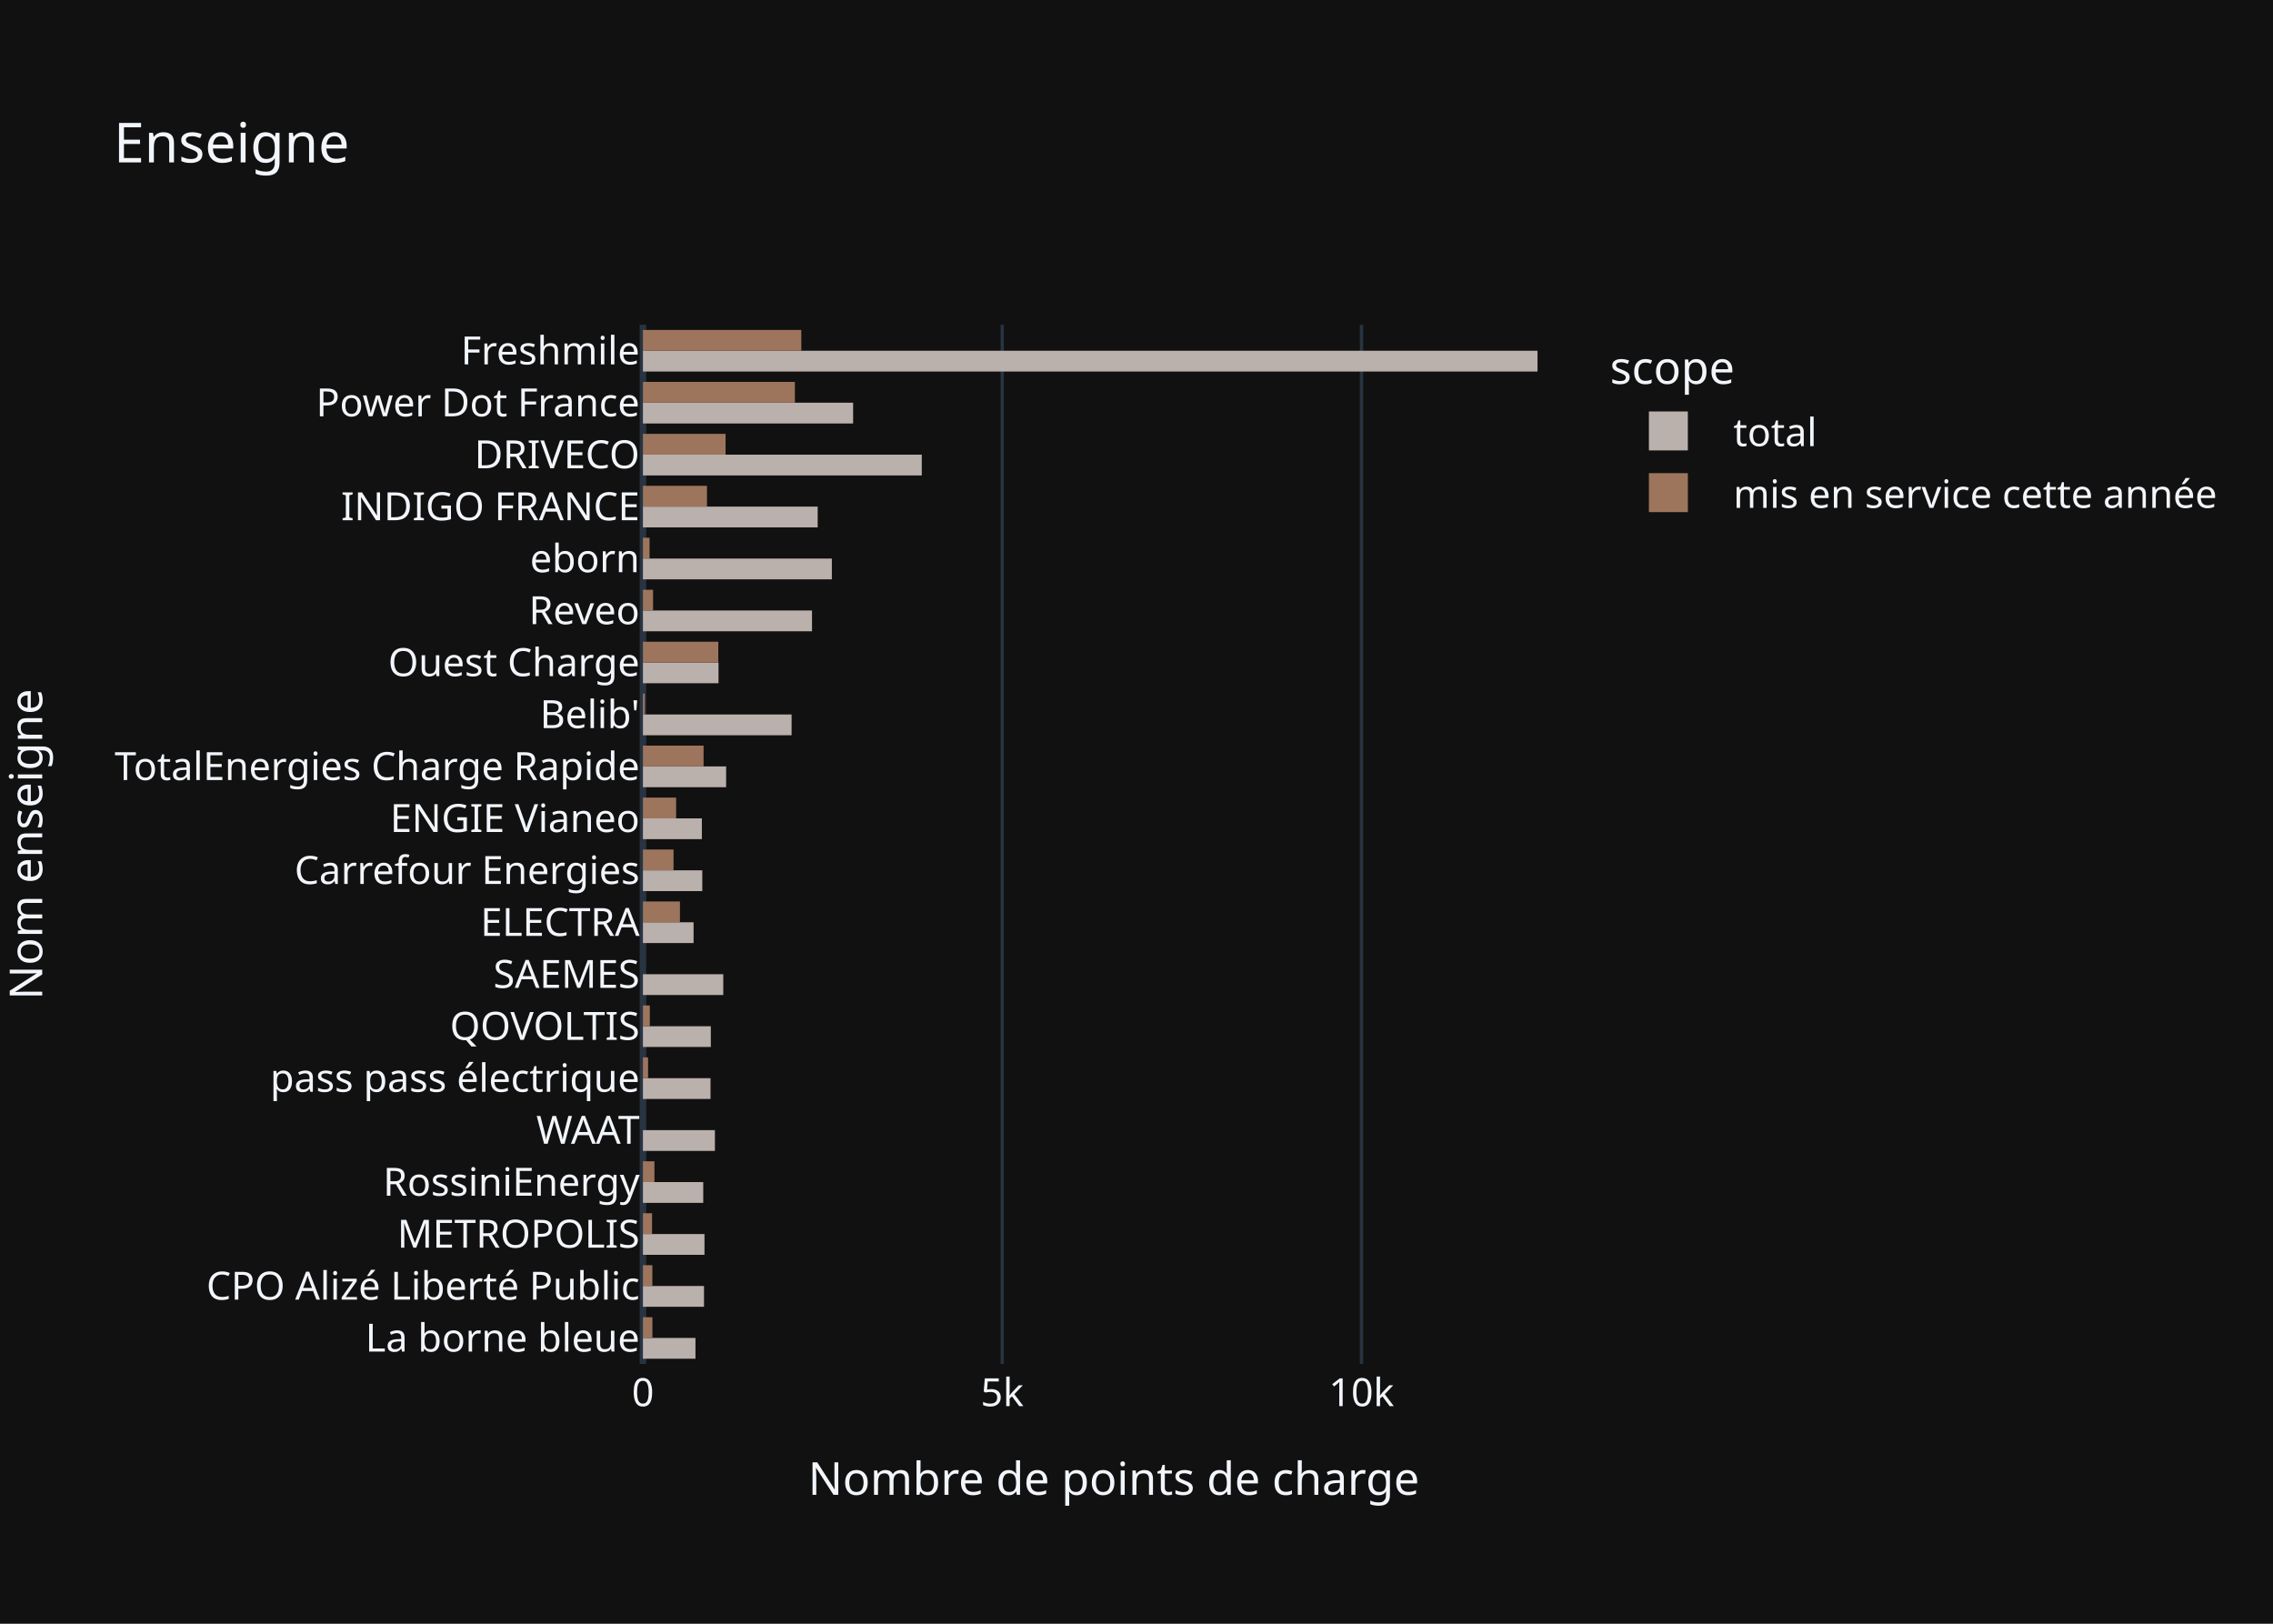
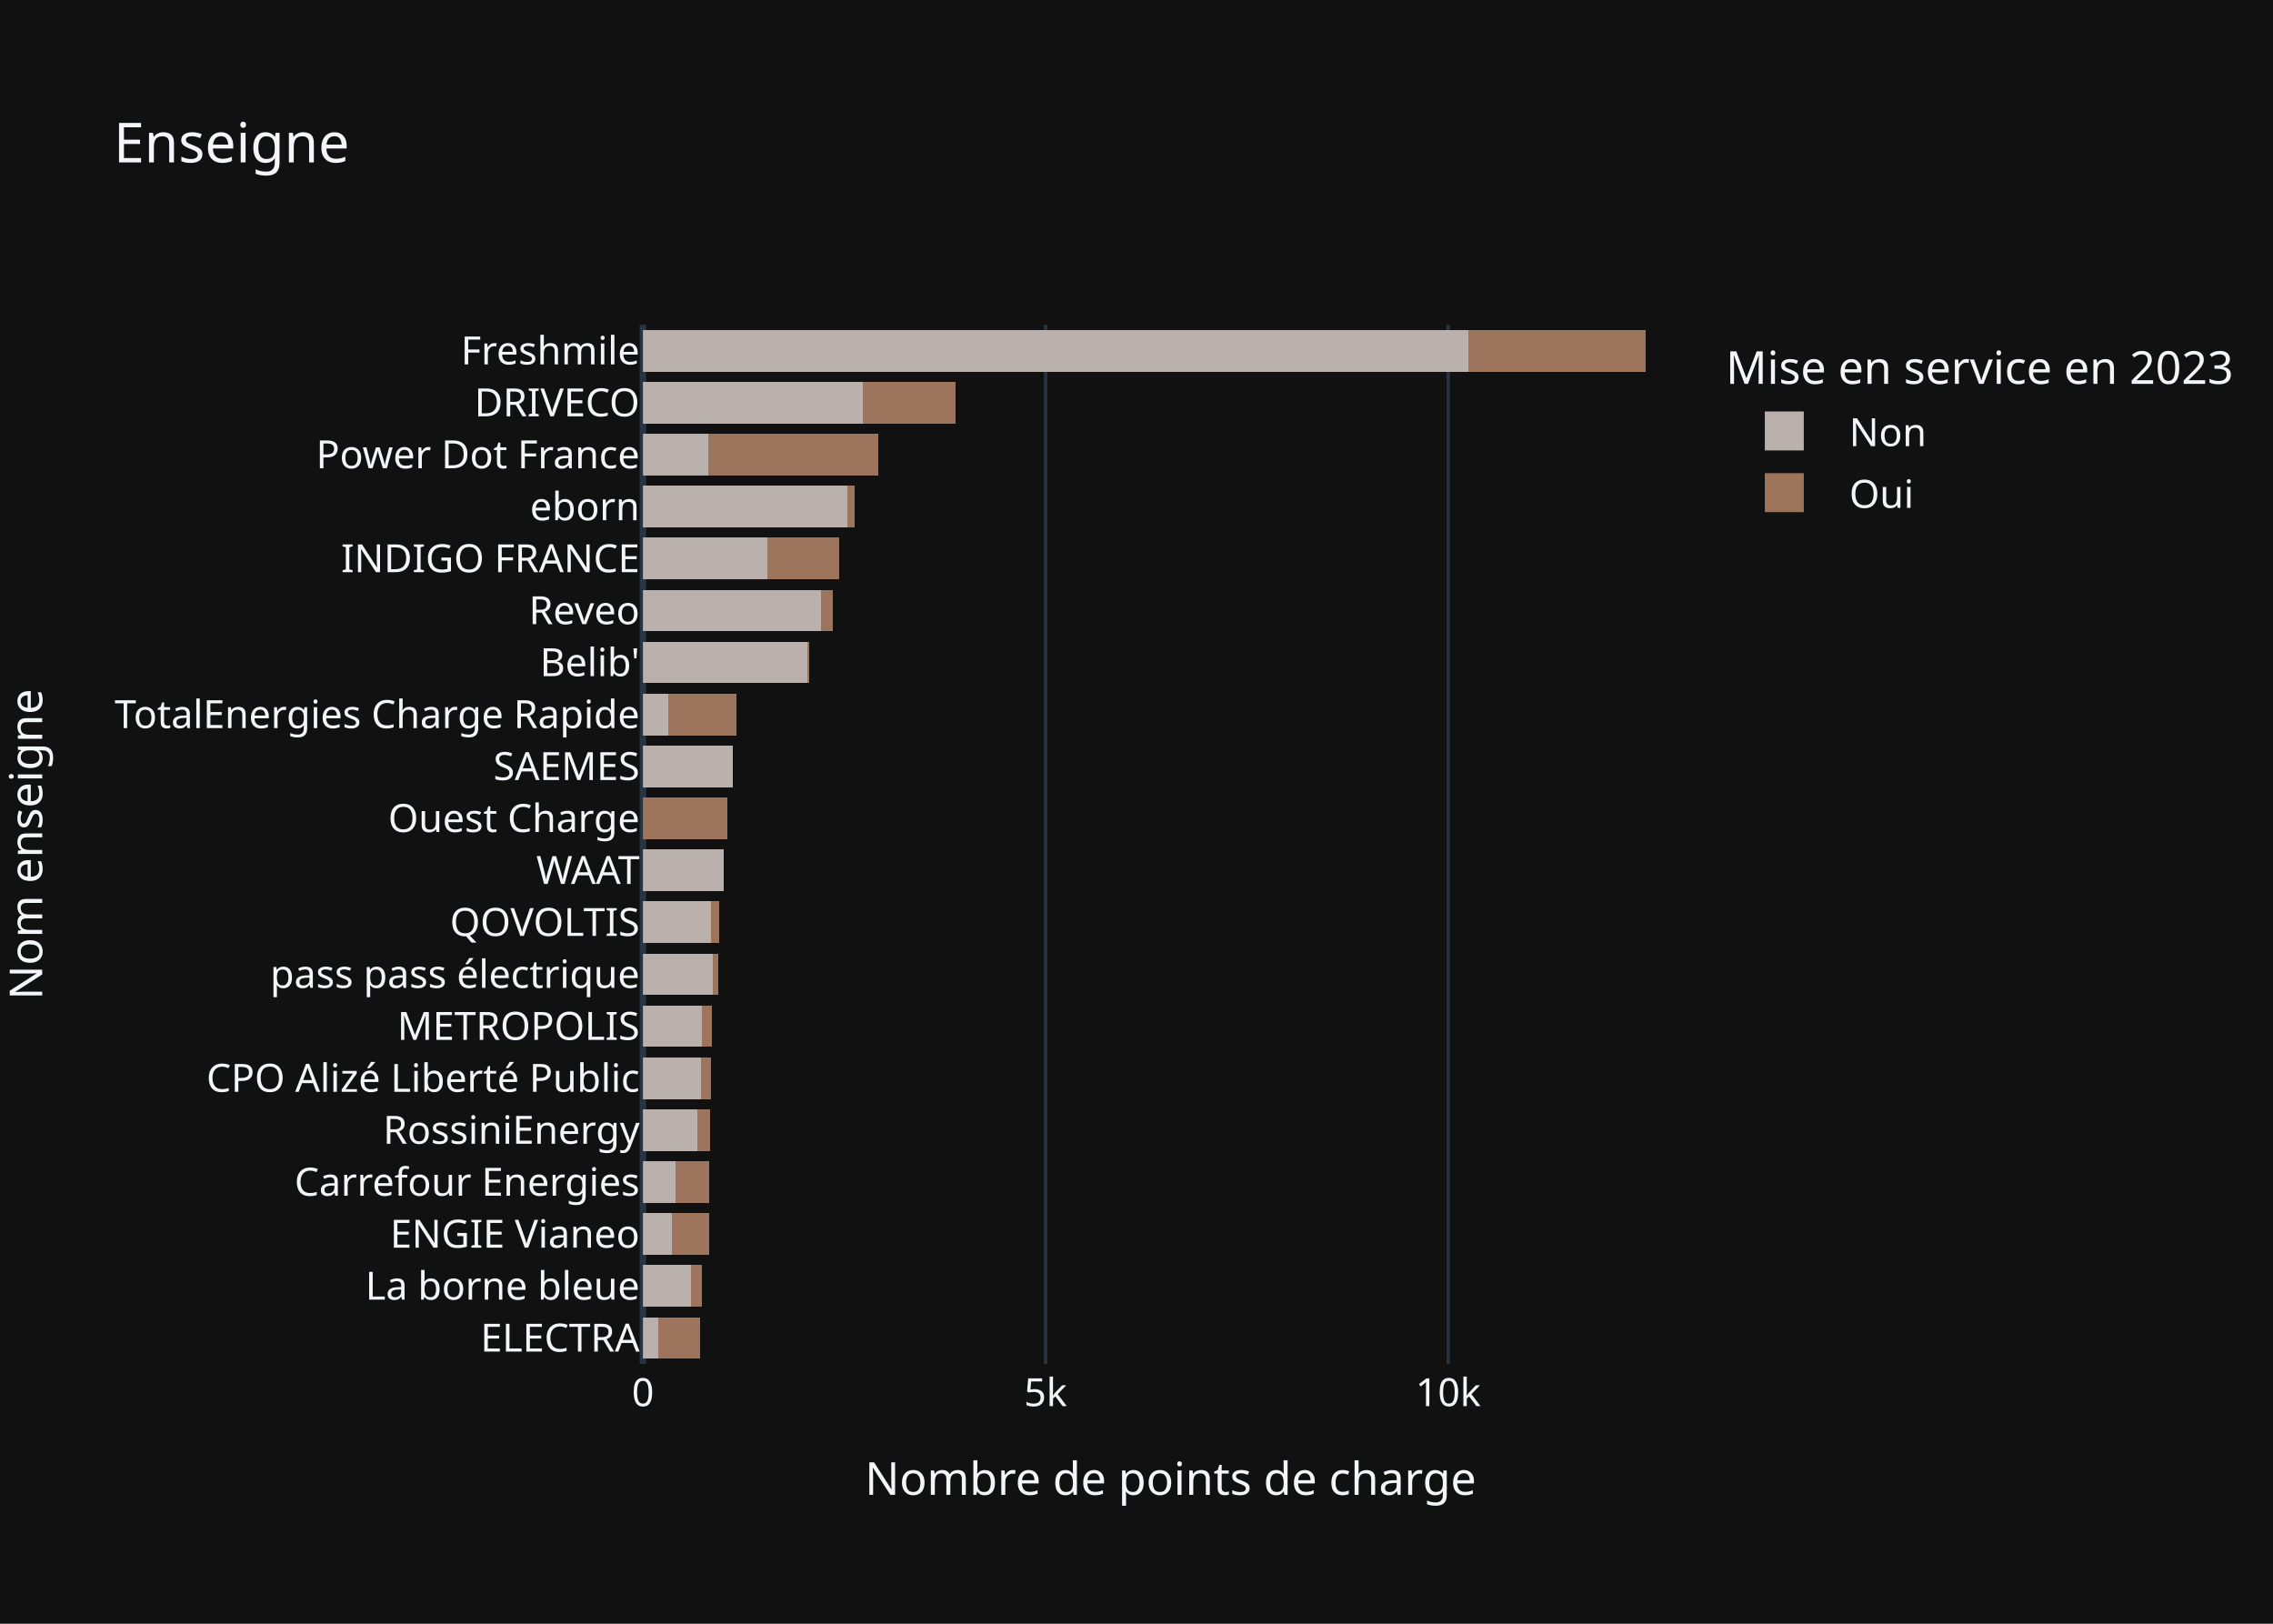
<svg xmlns="http://www.w3.org/2000/svg" class="main-svg" width="700" height="500" style="" viewBox="0 0 700 500">
  <rect x="0" y="0" width="700" height="500" style="fill: rgb(17, 17, 17); fill-opacity: 1;" />
-   <defs id="defs-5c0fa9">
+   <defs id="defs-ffb58d">
    <g class="clips">
-       <clipPath id="clip5c0fa9xyplot" class="plotclip">
-         <rect width="290" height="320" />
+       <clipPath id="clipffb58dxyplot" class="plotclip">
+         <rect width="325" height="320" />
      </clipPath>
-       <clipPath class="axesclip" id="clip5c0fa9x">
-         <rect x="198" y="0" width="290" height="500" />
+       <clipPath class="axesclip" id="clipffb58dx">
+         <rect x="198" y="0" width="325" height="500" />
      </clipPath>
-       <clipPath class="axesclip" id="clip5c0fa9y">
+       <clipPath class="axesclip" id="clipffb58dy">
        <rect x="0" y="100" width="700" height="320" />
      </clipPath>
-       <clipPath class="axesclip" id="clip5c0fa9xy">
-         <rect x="198" y="100" width="290" height="320" />
+       <clipPath class="axesclip" id="clipffb58dxy">
+         <rect x="198" y="100" width="325" height="320" />
      </clipPath>
    </g>
    <g class="gradients" />
    <g class="patterns" />
  </defs>
  <g class="bglayer" />
  <g class="layer-below">
    <g class="imagelayer" />
    <g class="shapelayer" />
  </g>
  <g class="cartesianlayer">
    <g class="subplot xy">
      <g class="layer-subplot">
        <g class="shapelayer" />
        <g class="imagelayer" />
      </g>
      <g class="minor-gridlayer">
        <g class="x" />
        <g class="y" />
      </g>
      <g class="gridlayer">
        <g class="x">
-           <path class="xgrid crisp" transform="translate(308.64,0)" d="M0,100v320" style="stroke: rgb(40, 52, 66); stroke-opacity: 1; stroke-width: 1px;" />
-           <path class="xgrid crisp" transform="translate(419.29,0)" d="M0,100v320" style="stroke: rgb(40, 52, 66); stroke-opacity: 1; stroke-width: 1px;" />
+           <path class="xgrid crisp" transform="translate(322,0)" d="M0,100v320" style="stroke: rgb(40, 52, 66); stroke-opacity: 1; stroke-width: 1px;" />
+           <path class="xgrid crisp" transform="translate(445.99,0)" d="M0,100v320" style="stroke: rgb(40, 52, 66); stroke-opacity: 1; stroke-width: 1px;" />
        </g>
        <g class="y" />
      </g>
      <g class="zerolinelayer">
        <path class="xzl zl crisp" transform="translate(198,0)" d="M0,100v320" style="stroke: rgb(40, 52, 66); stroke-opacity: 1; stroke-width: 2px;" />
      </g>
      <path class="xlines-below" />
      <path class="ylines-below" />
      <g class="overlines-below" />
      <g class="xaxislayer-below" />
      <g class="yaxislayer-below" />
      <g class="overaxes-below" />
-       <g class="plot" transform="translate(198,100)" clip-path="url(#clip5c0fa9xyplot)">
+       <g class="plot" transform="translate(198,100)" clip-path="url(#clipffb58dxyplot)">
        <g class="barlayer mlayer">
-           <g class="trace bars" style="opacity: 1;">
+           <g class="trace bars" shape-rendering="crispEdges" style="opacity: 1;">
            <g class="points">
              <g class="point">
-                 <path d="M0,318.4V312H16.18V318.4Z" style="vector-effect: none; opacity: 1; stroke-width: 0px; fill: rgb(186, 176, 172); fill-opacity: 1;" />
-               </g>
-               <g class="point">
-                 <path d="M0,302.4V296H18.81V302.4Z" style="vector-effect: none; opacity: 1; stroke-width: 0px; fill: rgb(186, 176, 172); fill-opacity: 1;" />
-               </g>
-               <g class="point">
-                 <path d="M0,286.4V280H18.96V286.4Z" style="vector-effect: none; opacity: 1; stroke-width: 0px; fill: rgb(186, 176, 172); fill-opacity: 1;" />
-               </g>
-               <g class="point">
-                 <path d="M0,270.4V264H18.57V270.4Z" style="vector-effect: none; opacity: 1; stroke-width: 0px; fill: rgb(186, 176, 172); fill-opacity: 1;" />
-               </g>
-               <g class="point">
-                 <path d="M0,254.4V248H22.17V254.4Z" style="vector-effect: none; opacity: 1; stroke-width: 0px; fill: rgb(186, 176, 172); fill-opacity: 1;" />
-               </g>
-               <g class="point">
-                 <path d="M0,238.4V232H20.82V238.4Z" style="vector-effect: none; opacity: 1; stroke-width: 0px; fill: rgb(186, 176, 172); fill-opacity: 1;" />
-               </g>
-               <g class="point">
-                 <path d="M0,222.4V216H20.91V222.4Z" style="vector-effect: none; opacity: 1; stroke-width: 0px; fill: rgb(186, 176, 172); fill-opacity: 1;" />
-               </g>
-               <g class="point">
-                 <path d="M0,206.4V200H24.74V206.4Z" style="vector-effect: none; opacity: 1; stroke-width: 0px; fill: rgb(186, 176, 172); fill-opacity: 1;" />
-               </g>
-               <g class="point">
-                 <path d="M0,190.4V184H15.6V190.4Z" style="vector-effect: none; opacity: 1; stroke-width: 0px; fill: rgb(186, 176, 172); fill-opacity: 1;" />
-               </g>
-               <g class="point">
-                 <path d="M0,174.4V168H18.28V174.4Z" style="vector-effect: none; opacity: 1; stroke-width: 0px; fill: rgb(186, 176, 172); fill-opacity: 1;" />
-               </g>
-               <g class="point">
-                 <path d="M0,158.4V152H18.15V158.4Z" style="vector-effect: none; opacity: 1; stroke-width: 0px; fill: rgb(186, 176, 172); fill-opacity: 1;" />
-               </g>
-               <g class="point">
-                 <path d="M0,142.4V136H25.62V142.4Z" style="vector-effect: none; opacity: 1; stroke-width: 0px; fill: rgb(186, 176, 172); fill-opacity: 1;" />
-               </g>
-               <g class="point">
-                 <path d="M0,126.4V120H45.78V126.4Z" style="vector-effect: none; opacity: 1; stroke-width: 0px; fill: rgb(186, 176, 172); fill-opacity: 1;" />
-               </g>
-               <g class="point">
-                 <path d="M0,110.4V104H23.28V110.4Z" style="vector-effect: none; opacity: 1; stroke-width: 0px; fill: rgb(186, 176, 172); fill-opacity: 1;" />
-               </g>
-               <g class="point">
-                 <path d="M0,94.4V88H52.07V94.4Z" style="vector-effect: none; opacity: 1; stroke-width: 0px; fill: rgb(186, 176, 172); fill-opacity: 1;" />
-               </g>
-               <g class="point">
-                 <path d="M0,78.4V72H58.18V78.4Z" style="vector-effect: none; opacity: 1; stroke-width: 0px; fill: rgb(186, 176, 172); fill-opacity: 1;" />
-               </g>
-               <g class="point">
-                 <path d="M0,62.4V56H53.82V62.4Z" style="vector-effect: none; opacity: 1; stroke-width: 0px; fill: rgb(186, 176, 172); fill-opacity: 1;" />
-               </g>
-               <g class="point">
-                 <path d="M0,46.4V40H85.88V46.4Z" style="vector-effect: none; opacity: 1; stroke-width: 0px; fill: rgb(186, 176, 172); fill-opacity: 1;" />
-               </g>
-               <g class="point">
-                 <path d="M0,30.4V24H64.73V30.4Z" style="vector-effect: none; opacity: 1; stroke-width: 0px; fill: rgb(186, 176, 172); fill-opacity: 1;" />
-               </g>
-               <g class="point">
-                 <path d="M0,14.4V8H275.5V14.4Z" style="vector-effect: none; opacity: 1; stroke-width: 0px; fill: rgb(186, 176, 172); fill-opacity: 1;" />
+                 <path d="M0,318.4V305.6H4.71V318.4Z" style="vector-effect: none; opacity: 1; stroke-width: 0px; fill: rgb(186, 176, 172); fill-opacity: 1;" />
+               </g>
+               <g class="point">
+                 <path d="M0,302.4V289.6H14.85V302.4Z" style="vector-effect: none; opacity: 1; stroke-width: 0px; fill: rgb(186, 176, 172); fill-opacity: 1;" />
+               </g>
+               <g class="point">
+                 <path d="M0,286.4V273.6H8.88V286.4Z" style="vector-effect: none; opacity: 1; stroke-width: 0px; fill: rgb(186, 176, 172); fill-opacity: 1;" />
+               </g>
+               <g class="point">
+                 <path d="M0,270.4V257.6H9.92V270.4Z" style="vector-effect: none; opacity: 1; stroke-width: 0px; fill: rgb(186, 176, 172); fill-opacity: 1;" />
+               </g>
+               <g class="point">
+                 <path d="M0,254.4V241.6H16.84V254.4Z" style="vector-effect: none; opacity: 1; stroke-width: 0px; fill: rgb(186, 176, 172); fill-opacity: 1;" />
+               </g>
+               <g class="point">
+                 <path d="M0,238.4V225.6H17.83V238.4Z" style="vector-effect: none; opacity: 1; stroke-width: 0px; fill: rgb(186, 176, 172); fill-opacity: 1;" />
+               </g>
+               <g class="point">
+                 <path d="M0,222.4V209.6H18.1V222.4Z" style="vector-effect: none; opacity: 1; stroke-width: 0px; fill: rgb(186, 176, 172); fill-opacity: 1;" />
+               </g>
+               <g class="point">
+                 <path d="M0,206.4V193.6H21.55V206.4Z" style="vector-effect: none; opacity: 1; stroke-width: 0px; fill: rgb(186, 176, 172); fill-opacity: 1;" />
+               </g>
+               <g class="point">
+                 <path d="M0,190.4V177.6H21.05V190.4Z" style="vector-effect: none; opacity: 1; stroke-width: 0px; fill: rgb(186, 176, 172); fill-opacity: 1;" />
+               </g>
+               <g class="point">
+                 <path d="M0,174.4V161.6H24.85V174.4Z" style="vector-effect: none; opacity: 1; stroke-width: 0px; fill: rgb(186, 176, 172); fill-opacity: 1;" />
+               </g>
+               <g class="point">
+                 <path d="M0,158.4V145.6H0.07V158.4Z" style="vector-effect: none; opacity: 1; stroke-width: 0px; fill: rgb(186, 176, 172); fill-opacity: 1;" />
+               </g>
+               <g class="point">
+                 <path d="M0,142.4V129.6H27.73V142.4Z" style="vector-effect: none; opacity: 1; stroke-width: 0px; fill: rgb(186, 176, 172); fill-opacity: 1;" />
+               </g>
+               <g class="point">
+                 <path d="M0,126.4V113.6H7.79V126.4Z" style="vector-effect: none; opacity: 1; stroke-width: 0px; fill: rgb(186, 176, 172); fill-opacity: 1;" />
+               </g>
+               <g class="point">
+                 <path d="M0,110.4V97.6H50.66V110.4Z" style="vector-effect: none; opacity: 1; stroke-width: 0px; fill: rgb(186, 176, 172); fill-opacity: 1;" />
+               </g>
+               <g class="point">
+                 <path d="M0,94.4V81.6H54.86V94.4Z" style="vector-effect: none; opacity: 1; stroke-width: 0px; fill: rgb(186, 176, 172); fill-opacity: 1;" />
+               </g>
+               <g class="point">
+                 <path d="M0,78.4V65.6H38.22V78.4Z" style="vector-effect: none; opacity: 1; stroke-width: 0px; fill: rgb(186, 176, 172); fill-opacity: 1;" />
+               </g>
+               <g class="point">
+                 <path d="M0,62.4V49.6H62.92V62.4Z" style="vector-effect: none; opacity: 1; stroke-width: 0px; fill: rgb(186, 176, 172); fill-opacity: 1;" />
+               </g>
+               <g class="point">
+                 <path d="M0,46.4V33.6H20.09V46.4Z" style="vector-effect: none; opacity: 1; stroke-width: 0px; fill: rgb(186, 176, 172); fill-opacity: 1;" />
+               </g>
+               <g class="point">
+                 <path d="M0,30.4V17.6H67.73V30.4Z" style="vector-effect: none; opacity: 1; stroke-width: 0px; fill: rgb(186, 176, 172); fill-opacity: 1;" />
+               </g>
+               <g class="point">
+                 <path d="M0,14.4V1.6H254.09V14.4Z" style="vector-effect: none; opacity: 1; stroke-width: 0px; fill: rgb(186, 176, 172); fill-opacity: 1;" />
              </g>
            </g>
          </g>
-           <g class="trace bars" style="opacity: 1;">
+           <g class="trace bars" shape-rendering="crispEdges" style="opacity: 1;">
            <g class="points">
              <g class="point">
-                 <path d="M0,312V305.6H2.92V312Z" style="vector-effect: none; opacity: 1; stroke-width: 0px; fill: rgb(157, 117, 93); fill-opacity: 1;" />
-               </g>
-               <g class="point">
-                 <path d="M0,296V289.6H2.9V296Z" style="vector-effect: none; opacity: 1; stroke-width: 0px; fill: rgb(157, 117, 93); fill-opacity: 1;" />
-               </g>
-               <g class="point">
-                 <path d="M0,280V273.6H2.81V280Z" style="vector-effect: none; opacity: 1; stroke-width: 0px; fill: rgb(157, 117, 93); fill-opacity: 1;" />
-               </g>
-               <g class="point">
-                 <path d="M0,264V257.6H3.54V264Z" style="vector-effect: none; opacity: 1; stroke-width: 0px; fill: rgb(157, 117, 93); fill-opacity: 1;" />
+                 <path d="M4.71,318.4V305.6H17.48V318.4Z" style="vector-effect: none; opacity: 1; stroke-width: 0px; fill: rgb(157, 117, 93); fill-opacity: 1;" />
+               </g>
+               <g class="point">
+                 <path d="M14.85,302.4V289.6H18.13V302.4Z" style="vector-effect: none; opacity: 1; stroke-width: 0px; fill: rgb(157, 117, 93); fill-opacity: 1;" />
+               </g>
+               <g class="point">
+                 <path d="M8.88,286.4V273.6H20.34V286.4Z" style="vector-effect: none; opacity: 1; stroke-width: 0px; fill: rgb(157, 117, 93); fill-opacity: 1;" />
+               </g>
+               <g class="point">
+                 <path d="M9.92,270.4V257.6H20.48V270.4Z" style="vector-effect: none; opacity: 1; stroke-width: 0px; fill: rgb(157, 117, 93); fill-opacity: 1;" />
+               </g>
+               <g class="point">
+                 <path d="M16.84,254.4V241.6H20.81V254.4Z" style="vector-effect: none; opacity: 1; stroke-width: 0px; fill: rgb(157, 117, 93); fill-opacity: 1;" />
+               </g>
+               <g class="point">
+                 <path d="M17.83,238.4V225.6H21.08V238.4Z" style="vector-effect: none; opacity: 1; stroke-width: 0px; fill: rgb(157, 117, 93); fill-opacity: 1;" />
+               </g>
+               <g class="point">
+                 <path d="M18.1,222.4V209.6H21.25V222.4Z" style="vector-effect: none; opacity: 1; stroke-width: 0px; fill: rgb(157, 117, 93); fill-opacity: 1;" />
+               </g>
+               <g class="point">
+                 <path d="M21.55,206.4V193.6H23.34V206.4Z" style="vector-effect: none; opacity: 1; stroke-width: 0px; fill: rgb(157, 117, 93); fill-opacity: 1;" />
+               </g>
+               <g class="point">
+                 <path d="M21.05,190.4V177.6H23.44V190.4Z" style="vector-effect: none; opacity: 1; stroke-width: 0px; fill: rgb(157, 117, 93); fill-opacity: 1;" />
              </g>
              <g class="point">
                <path d="M0,0Z" style="vector-effect: none; opacity: 1; stroke-width: 0px; fill: rgb(157, 117, 93); fill-opacity: 1;" />
              </g>
              <g class="point">
-                 <path d="M0,232V225.6H1.59V232Z" style="vector-effect: none; opacity: 1; stroke-width: 0px; fill: rgb(157, 117, 93); fill-opacity: 1;" />
-               </g>
-               <g class="point">
-                 <path d="M0,216V209.6H2.12V216Z" style="vector-effect: none; opacity: 1; stroke-width: 0px; fill: rgb(157, 117, 93); fill-opacity: 1;" />
+                 <path d="M0.07,158.4V145.6H26.09V158.4Z" style="vector-effect: none; opacity: 1; stroke-width: 0px; fill: rgb(157, 117, 93); fill-opacity: 1;" />
              </g>
              <g class="point">
                <path d="M0,0Z" style="vector-effect: none; opacity: 1; stroke-width: 0px; fill: rgb(157, 117, 93); fill-opacity: 1;" />
              </g>
              <g class="point">
-                 <path d="M0,184V177.6H11.4V184Z" style="vector-effect: none; opacity: 1; stroke-width: 0px; fill: rgb(157, 117, 93); fill-opacity: 1;" />
-               </g>
-               <g class="point">
-                 <path d="M0,168V161.6H9.43V168Z" style="vector-effect: none; opacity: 1; stroke-width: 0px; fill: rgb(157, 117, 93); fill-opacity: 1;" />
-               </g>
-               <g class="point">
-                 <path d="M0,152V145.6H10.22V152Z" style="vector-effect: none; opacity: 1; stroke-width: 0px; fill: rgb(157, 117, 93); fill-opacity: 1;" />
-               </g>
-               <g class="point">
-                 <path d="M0,136V129.6H18.68V136Z" style="vector-effect: none; opacity: 1; stroke-width: 0px; fill: rgb(157, 117, 93); fill-opacity: 1;" />
-               </g>
-               <g class="point">
-                 <path d="M0,120V113.6H0.58V120Z" style="vector-effect: none; opacity: 1; stroke-width: 0px; fill: rgb(157, 117, 93); fill-opacity: 1;" />
-               </g>
-               <g class="point">
-                 <path d="M0,104V97.6H23.21V104Z" style="vector-effect: none; opacity: 1; stroke-width: 0px; fill: rgb(157, 117, 93); fill-opacity: 1;" />
-               </g>
-               <g class="point">
-                 <path d="M0,88V81.6H3.12V88Z" style="vector-effect: none; opacity: 1; stroke-width: 0px; fill: rgb(157, 117, 93); fill-opacity: 1;" />
-               </g>
-               <g class="point">
-                 <path d="M0,72V65.6H2.04V72Z" style="vector-effect: none; opacity: 1; stroke-width: 0px; fill: rgb(157, 117, 93); fill-opacity: 1;" />
-               </g>
-               <g class="point">
-                 <path d="M0,56V49.6H19.72V56Z" style="vector-effect: none; opacity: 1; stroke-width: 0px; fill: rgb(157, 117, 93); fill-opacity: 1;" />
-               </g>
-               <g class="point">
-                 <path d="M0,40V33.6H25.45V40Z" style="vector-effect: none; opacity: 1; stroke-width: 0px; fill: rgb(157, 117, 93); fill-opacity: 1;" />
-               </g>
-               <g class="point">
-                 <path d="M0,24V17.6H46.8V24Z" style="vector-effect: none; opacity: 1; stroke-width: 0px; fill: rgb(157, 117, 93); fill-opacity: 1;" />
-               </g>
-               <g class="point">
-                 <path d="M0,8V1.6H48.77V8Z" style="vector-effect: none; opacity: 1; stroke-width: 0px; fill: rgb(157, 117, 93); fill-opacity: 1;" />
+                 <path d="M7.79,126.4V113.6H28.72V126.4Z" style="vector-effect: none; opacity: 1; stroke-width: 0px; fill: rgb(157, 117, 93); fill-opacity: 1;" />
+               </g>
+               <g class="point">
+                 <path d="M50.66,110.4V97.6H51.31V110.4Z" style="vector-effect: none; opacity: 1; stroke-width: 0px; fill: rgb(157, 117, 93); fill-opacity: 1;" />
+               </g>
+               <g class="point">
+                 <path d="M54.86,94.4V81.6H58.35V94.4Z" style="vector-effect: none; opacity: 1; stroke-width: 0px; fill: rgb(157, 117, 93); fill-opacity: 1;" />
+               </g>
+               <g class="point">
+                 <path d="M38.22,78.4V65.6H60.31V78.4Z" style="vector-effect: none; opacity: 1; stroke-width: 0px; fill: rgb(157, 117, 93); fill-opacity: 1;" />
+               </g>
+               <g class="point">
+                 <path d="M62.92,62.4V49.6H65.2V62.4Z" style="vector-effect: none; opacity: 1; stroke-width: 0px; fill: rgb(157, 117, 93); fill-opacity: 1;" />
+               </g>
+               <g class="point">
+                 <path d="M20.09,46.4V33.6H72.54V46.4Z" style="vector-effect: none; opacity: 1; stroke-width: 0px; fill: rgb(157, 117, 93); fill-opacity: 1;" />
+               </g>
+               <g class="point">
+                 <path d="M67.73,30.4V17.6H96.25V30.4Z" style="vector-effect: none; opacity: 1; stroke-width: 0px; fill: rgb(157, 117, 93); fill-opacity: 1;" />
+               </g>
+               <g class="point">
+                 <path d="M254.09,14.4V1.6H308.75V14.4Z" style="vector-effect: none; opacity: 1; stroke-width: 0px; fill: rgb(157, 117, 93); fill-opacity: 1;" />
              </g>
            </g>
          </g>
        </g>
      </g>
      <g class="overplot" />
      <path class="xlines-above crisp" d="M0,0" style="fill: none;" />
      <path class="ylines-above crisp" d="M0,0" style="fill: none;" />
      <g class="overlines-above" />
      <g class="xaxislayer-above">
        <g class="xtick">
          <text text-anchor="middle" x="0" y="433" transform="translate(198,0)" style="font-family: Raleway; font-size: 12px; fill: rgb(242, 245, 250); fill-opacity: 1; white-space: pre; opacity: 1;">0</text>
        </g>
        <g class="xtick">
-           <text text-anchor="middle" x="0" y="433" style="font-family: Raleway; font-size: 12px; fill: rgb(242, 245, 250); fill-opacity: 1; white-space: pre; opacity: 1;" transform="translate(308.64,0)">5k</text>
+           <text text-anchor="middle" x="0" y="433" style="font-family: Raleway; font-size: 12px; fill: rgb(242, 245, 250); fill-opacity: 1; white-space: pre; opacity: 1;" transform="translate(322,0)">5k</text>
        </g>
        <g class="xtick">
-           <text text-anchor="middle" x="0" y="433" style="font-family: Raleway; font-size: 12px; fill: rgb(242, 245, 250); fill-opacity: 1; white-space: pre; opacity: 1;" transform="translate(419.29,0)">10k</text>
+           <text text-anchor="middle" x="0" y="433" style="font-family: Raleway; font-size: 12px; fill: rgb(242, 245, 250); fill-opacity: 1; white-space: pre; opacity: 1;" transform="translate(445.99,0)">10k</text>
        </g>
      </g>
      <g class="yaxislayer-above">
        <g class="ytick">
-           <text text-anchor="end" x="197" y="4.2" transform="translate(0,412)" style="font-family: Raleway; font-size: 12px; fill: rgb(242, 245, 250); fill-opacity: 1; white-space: pre; opacity: 1;">La borne bleue</text>
-         </g>
-         <g class="ytick">
-           <text text-anchor="end" x="197" y="4.2" transform="translate(0,396)" style="font-family: Raleway; font-size: 12px; fill: rgb(242, 245, 250); fill-opacity: 1; white-space: pre; opacity: 1;">CPO Alizé Liberté Public</text>
-         </g>
-         <g class="ytick">
-           <text text-anchor="end" x="197" y="4.2" transform="translate(0,380)" style="font-family: Raleway; font-size: 12px; fill: rgb(242, 245, 250); fill-opacity: 1; white-space: pre; opacity: 1;">METROPOLIS</text>
-         </g>
-         <g class="ytick">
-           <text text-anchor="end" x="197" y="4.2" transform="translate(0,364)" style="font-family: Raleway; font-size: 12px; fill: rgb(242, 245, 250); fill-opacity: 1; white-space: pre; opacity: 1;">RossiniEnergy</text>
-         </g>
-         <g class="ytick">
-           <text text-anchor="end" x="197" y="4.2" transform="translate(0,348)" style="font-family: Raleway; font-size: 12px; fill: rgb(242, 245, 250); fill-opacity: 1; white-space: pre; opacity: 1;">WAAT</text>
-         </g>
-         <g class="ytick">
-           <text text-anchor="end" x="197" y="4.2" transform="translate(0,332)" style="font-family: Raleway; font-size: 12px; fill: rgb(242, 245, 250); fill-opacity: 1; white-space: pre; opacity: 1;">pass pass électrique</text>
-         </g>
-         <g class="ytick">
-           <text text-anchor="end" x="197" y="4.2" transform="translate(0,316)" style="font-family: Raleway; font-size: 12px; fill: rgb(242, 245, 250); fill-opacity: 1; white-space: pre; opacity: 1;">QOVOLTIS</text>
-         </g>
-         <g class="ytick">
-           <text text-anchor="end" x="197" y="4.2" transform="translate(0,300)" style="font-family: Raleway; font-size: 12px; fill: rgb(242, 245, 250); fill-opacity: 1; white-space: pre; opacity: 1;">SAEMES</text>
-         </g>
-         <g class="ytick">
-           <text text-anchor="end" x="197" y="4.2" transform="translate(0,284)" style="font-family: Raleway; font-size: 12px; fill: rgb(242, 245, 250); fill-opacity: 1; white-space: pre; opacity: 1;">ELECTRA</text>
-         </g>
-         <g class="ytick">
-           <text text-anchor="end" x="197" y="4.2" transform="translate(0,268)" style="font-family: Raleway; font-size: 12px; fill: rgb(242, 245, 250); fill-opacity: 1; white-space: pre; opacity: 1;">Carrefour Energies</text>
-         </g>
-         <g class="ytick">
-           <text text-anchor="end" x="197" y="4.2" transform="translate(0,252)" style="font-family: Raleway; font-size: 12px; fill: rgb(242, 245, 250); fill-opacity: 1; white-space: pre; opacity: 1;">ENGIE Vianeo</text>
-         </g>
-         <g class="ytick">
-           <text text-anchor="end" x="197" y="4.2" transform="translate(0,236)" style="font-family: Raleway; font-size: 12px; fill: rgb(242, 245, 250); fill-opacity: 1; white-space: pre; opacity: 1;">TotalEnergies Charge Rapide</text>
-         </g>
-         <g class="ytick">
-           <text text-anchor="end" x="197" y="4.2" transform="translate(0,220)" style="font-family: Raleway; font-size: 12px; fill: rgb(242, 245, 250); fill-opacity: 1; white-space: pre; opacity: 1;">Belib'</text>
-         </g>
-         <g class="ytick">
-           <text text-anchor="end" x="197" y="4.2" transform="translate(0,204)" style="font-family: Raleway; font-size: 12px; fill: rgb(242, 245, 250); fill-opacity: 1; white-space: pre; opacity: 1;">Ouest Charge</text>
+           <text text-anchor="end" x="197" y="4.2" transform="translate(0,412)" style="font-family: Raleway; font-size: 12px; fill: rgb(242, 245, 250); fill-opacity: 1; white-space: pre; opacity: 1;">ELECTRA</text>
+         </g>
+         <g class="ytick">
+           <text text-anchor="end" x="197" y="4.2" transform="translate(0,396)" style="font-family: Raleway; font-size: 12px; fill: rgb(242, 245, 250); fill-opacity: 1; white-space: pre; opacity: 1;">La borne bleue</text>
+         </g>
+         <g class="ytick">
+           <text text-anchor="end" x="197" y="4.2" transform="translate(0,380)" style="font-family: Raleway; font-size: 12px; fill: rgb(242, 245, 250); fill-opacity: 1; white-space: pre; opacity: 1;">ENGIE Vianeo</text>
+         </g>
+         <g class="ytick">
+           <text text-anchor="end" x="197" y="4.2" transform="translate(0,364)" style="font-family: Raleway; font-size: 12px; fill: rgb(242, 245, 250); fill-opacity: 1; white-space: pre; opacity: 1;">Carrefour Energies</text>
+         </g>
+         <g class="ytick">
+           <text text-anchor="end" x="197" y="4.2" transform="translate(0,348)" style="font-family: Raleway; font-size: 12px; fill: rgb(242, 245, 250); fill-opacity: 1; white-space: pre; opacity: 1;">RossiniEnergy</text>
+         </g>
+         <g class="ytick">
+           <text text-anchor="end" x="197" y="4.2" transform="translate(0,332)" style="font-family: Raleway; font-size: 12px; fill: rgb(242, 245, 250); fill-opacity: 1; white-space: pre; opacity: 1;">CPO Alizé Liberté Public</text>
+         </g>
+         <g class="ytick">
+           <text text-anchor="end" x="197" y="4.2" transform="translate(0,316)" style="font-family: Raleway; font-size: 12px; fill: rgb(242, 245, 250); fill-opacity: 1; white-space: pre; opacity: 1;">METROPOLIS</text>
+         </g>
+         <g class="ytick">
+           <text text-anchor="end" x="197" y="4.2" transform="translate(0,300)" style="font-family: Raleway; font-size: 12px; fill: rgb(242, 245, 250); fill-opacity: 1; white-space: pre; opacity: 1;">pass pass électrique</text>
+         </g>
+         <g class="ytick">
+           <text text-anchor="end" x="197" y="4.2" transform="translate(0,284)" style="font-family: Raleway; font-size: 12px; fill: rgb(242, 245, 250); fill-opacity: 1; white-space: pre; opacity: 1;">QOVOLTIS</text>
+         </g>
+         <g class="ytick">
+           <text text-anchor="end" x="197" y="4.2" transform="translate(0,268)" style="font-family: Raleway; font-size: 12px; fill: rgb(242, 245, 250); fill-opacity: 1; white-space: pre; opacity: 1;">WAAT</text>
+         </g>
+         <g class="ytick">
+           <text text-anchor="end" x="197" y="4.2" transform="translate(0,252)" style="font-family: Raleway; font-size: 12px; fill: rgb(242, 245, 250); fill-opacity: 1; white-space: pre; opacity: 1;">Ouest Charge</text>
+         </g>
+         <g class="ytick">
+           <text text-anchor="end" x="197" y="4.2" transform="translate(0,236)" style="font-family: Raleway; font-size: 12px; fill: rgb(242, 245, 250); fill-opacity: 1; white-space: pre; opacity: 1;">SAEMES</text>
+         </g>
+         <g class="ytick">
+           <text text-anchor="end" x="197" y="4.2" transform="translate(0,220)" style="font-family: Raleway; font-size: 12px; fill: rgb(242, 245, 250); fill-opacity: 1; white-space: pre; opacity: 1;">TotalEnergies Charge Rapide</text>
+         </g>
+         <g class="ytick">
+           <text text-anchor="end" x="197" y="4.2" transform="translate(0,204)" style="font-family: Raleway; font-size: 12px; fill: rgb(242, 245, 250); fill-opacity: 1; white-space: pre; opacity: 1;">Belib'</text>
        </g>
        <g class="ytick">
          <text text-anchor="end" x="197" y="4.2" transform="translate(0,188)" style="font-family: Raleway; font-size: 12px; fill: rgb(242, 245, 250); fill-opacity: 1; white-space: pre; opacity: 1;">Reveo</text>
        </g>
        <g class="ytick">
-           <text text-anchor="end" x="197" y="4.2" transform="translate(0,172)" style="font-family: Raleway; font-size: 12px; fill: rgb(242, 245, 250); fill-opacity: 1; white-space: pre; opacity: 1;">eborn</text>
-         </g>
-         <g class="ytick">
-           <text text-anchor="end" x="197" y="4.2" transform="translate(0,156)" style="font-family: Raleway; font-size: 12px; fill: rgb(242, 245, 250); fill-opacity: 1; white-space: pre; opacity: 1;">INDIGO FRANCE</text>
-         </g>
-         <g class="ytick">
-           <text text-anchor="end" x="197" y="4.2" transform="translate(0,140)" style="font-family: Raleway; font-size: 12px; fill: rgb(242, 245, 250); fill-opacity: 1; white-space: pre; opacity: 1;">DRIVECO</text>
-         </g>
-         <g class="ytick">
-           <text text-anchor="end" x="197" y="4.2" transform="translate(0,124)" style="font-family: Raleway; font-size: 12px; fill: rgb(242, 245, 250); fill-opacity: 1; white-space: pre; opacity: 1;">Power Dot France</text>
+           <text text-anchor="end" x="197" y="4.2" transform="translate(0,172)" style="font-family: Raleway; font-size: 12px; fill: rgb(242, 245, 250); fill-opacity: 1; white-space: pre; opacity: 1;">INDIGO FRANCE</text>
+         </g>
+         <g class="ytick">
+           <text text-anchor="end" x="197" y="4.2" transform="translate(0,156)" style="font-family: Raleway; font-size: 12px; fill: rgb(242, 245, 250); fill-opacity: 1; white-space: pre; opacity: 1;">eborn</text>
+         </g>
+         <g class="ytick">
+           <text text-anchor="end" x="197" y="4.2" transform="translate(0,140)" style="font-family: Raleway; font-size: 12px; fill: rgb(242, 245, 250); fill-opacity: 1; white-space: pre; opacity: 1;">Power Dot France</text>
+         </g>
+         <g class="ytick">
+           <text text-anchor="end" x="197" y="4.2" transform="translate(0,124)" style="font-family: Raleway; font-size: 12px; fill: rgb(242, 245, 250); fill-opacity: 1; white-space: pre; opacity: 1;">DRIVECO</text>
        </g>
        <g class="ytick">
          <text text-anchor="end" x="197" y="4.2" transform="translate(0,108)" style="font-family: Raleway; font-size: 12px; fill: rgb(242, 245, 250); fill-opacity: 1; white-space: pre; opacity: 1;">Freshmile</text>
        </g>
      </g>
      <g class="overaxes-above" />
    </g>
  </g>
  <g class="polarlayer" />
  <g class="smithlayer" />
  <g class="ternarylayer" />
  <g class="geolayer" />
  <g class="funnelarealayer" />
  <g class="pielayer" />
  <g class="iciclelayer" />
  <g class="treemaplayer" />
  <g class="sunburstlayer" />
  <g class="glimages" />
-   <defs id="topdefs-5c0fa9">
+   <defs id="topdefs-ffb58d">
    <g class="clips" />
-     <clipPath id="legend5c0fa9">
-       <rect width="194" height="67" x="0" y="0" />
+     <clipPath id="legendffb58d">
+       <rect width="159" height="67" x="0" y="0" />
    </clipPath>
  </defs>
  <g class="layer-above">
    <g class="imagelayer" />
    <g class="shapelayer" />
  </g>
  <g class="infolayer">
-     <g class="legend" pointer-events="all" transform="translate(493.8,100)">
-       <rect class="bg" shape-rendering="crispEdges" width="194" height="67" x="0" y="0" style="stroke: rgb(68, 68, 68); stroke-opacity: 1; fill: rgb(17, 17, 17); fill-opacity: 1; stroke-width: 0px;" />
-       <g class="scrollbox" transform="" clip-path="url(#legend5c0fa9)">
-         <text class="legendtitletext" text-anchor="start" x="2" y="18.2" style="font-family: Raleway; font-size: 14px; fill: rgb(242, 245, 250); fill-opacity: 1; white-space: pre;">scope</text>
+     <g class="legend" pointer-events="all" transform="translate(529.5,100)">
+       <rect class="bg" shape-rendering="crispEdges" width="159" height="67" x="0" y="0" style="stroke: rgb(68, 68, 68); stroke-opacity: 1; fill: rgb(17, 17, 17); fill-opacity: 1; stroke-width: 0px;" />
+       <g class="scrollbox" transform="" clip-path="url(#legendffb58d)">
+         <text class="legendtitletext" text-anchor="start" x="2" y="18.2" style="font-family: Raleway; font-size: 14px; fill: rgb(242, 245, 250); fill-opacity: 1; white-space: pre;">Mise en service en 2023</text>
        <g class="groups" transform="">
          <g class="traces" transform="translate(0,32.7)" style="opacity: 1;">
-             <text class="legendtext" text-anchor="start" x="40" y="4.68" style="font-family: Raleway; font-size: 12px; fill: rgb(242, 245, 250); fill-opacity: 1; white-space: pre;">total</text>
+             <text class="legendtext" text-anchor="start" x="40" y="4.68" style="font-family: Raleway; font-size: 12px; fill: rgb(242, 245, 250); fill-opacity: 1; white-space: pre;">Non</text>
            <g class="layers" style="opacity: 1;">
              <g class="legendfill" />
              <g class="legendlines" />
              <g class="legendsymbols">
                <g class="legendpoints">
                  <path class="legendundefined" d="M6,6H-6V-6H6Z" transform="translate(20,0)" style="stroke-width: 0px; fill: rgb(186, 176, 172); fill-opacity: 1;" />
                </g>
              </g>
            </g>
-             <rect class="legendtoggle" x="0" y="-9.5" width="188.469" height="19" style="fill: rgb(0, 0, 0); fill-opacity: 0;" />
+             <rect class="legendtoggle" x="0" y="-9.5" width="63.312" height="19" style="fill: rgb(0, 0, 0); fill-opacity: 0;" />
          </g>
        </g>
        <g class="groups" transform="">
          <g class="traces" transform="translate(0,51.7)" style="opacity: 1;">
-             <text class="legendtext" text-anchor="start" x="40" y="4.68" style="font-family: Raleway; font-size: 12px; fill: rgb(242, 245, 250); fill-opacity: 1; white-space: pre;">mis en service cette année</text>
+             <text class="legendtext" text-anchor="start" x="40" y="4.68" style="font-family: Raleway; font-size: 12px; fill: rgb(242, 245, 250); fill-opacity: 1; white-space: pre;">Oui</text>
            <g class="layers" style="opacity: 1;">
              <g class="legendfill" />
              <g class="legendlines" />
              <g class="legendsymbols">
                <g class="legendpoints">
                  <path class="legendundefined" d="M6,6H-6V-6H6Z" transform="translate(20,0)" style="stroke-width: 0px; fill: rgb(157, 117, 93); fill-opacity: 1;" />
                </g>
              </g>
            </g>
-             <rect class="legendtoggle" x="0" y="-9.5" width="188.469" height="19" style="fill: rgb(0, 0, 0); fill-opacity: 0;" />
+             <rect class="legendtoggle" x="0" y="-9.5" width="63.312" height="19" style="fill: rgb(0, 0, 0); fill-opacity: 0;" />
          </g>
        </g>
      </g>
      <rect class="scrollbar" rx="20" ry="3" width="0" height="0" x="0" y="0" style="fill: rgb(128, 139, 164); fill-opacity: 1;" />
    </g>
    <g class="g-gtitle">
      <text class="gtitle" x="35" y="50" text-anchor="start" dy="0em" style="font-family: Raleway; font-size: 17px; fill: rgb(242, 245, 250); opacity: 1; font-weight: normal; white-space: pre;">Enseigne</text>
    </g>
    <g class="g-xtitle">
-       <text class="xtitle" x="343" y="460.3" text-anchor="middle" style="font-family: Raleway; font-size: 14px; fill: rgb(242, 245, 250); opacity: 1; font-weight: normal; white-space: pre;">Nombre de points de charge</text>
+       <text class="xtitle" x="360.5" y="460.3" text-anchor="middle" style="font-family: Raleway; font-size: 14px; fill: rgb(242, 245, 250); opacity: 1; font-weight: normal; white-space: pre;">Nombre de points de charge</text>
    </g>
    <g class="g-ytitle" transform="translate(0.5498047,0)">
      <text class="ytitle" transform="rotate(-90,12.45,260)" x="12.45" y="260" text-anchor="middle" style="font-family: Raleway; font-size: 14px; fill: rgb(242, 245, 250); opacity: 1; font-weight: normal; white-space: pre;">Nom enseigne</text>
    </g>
  </g>
</svg>
